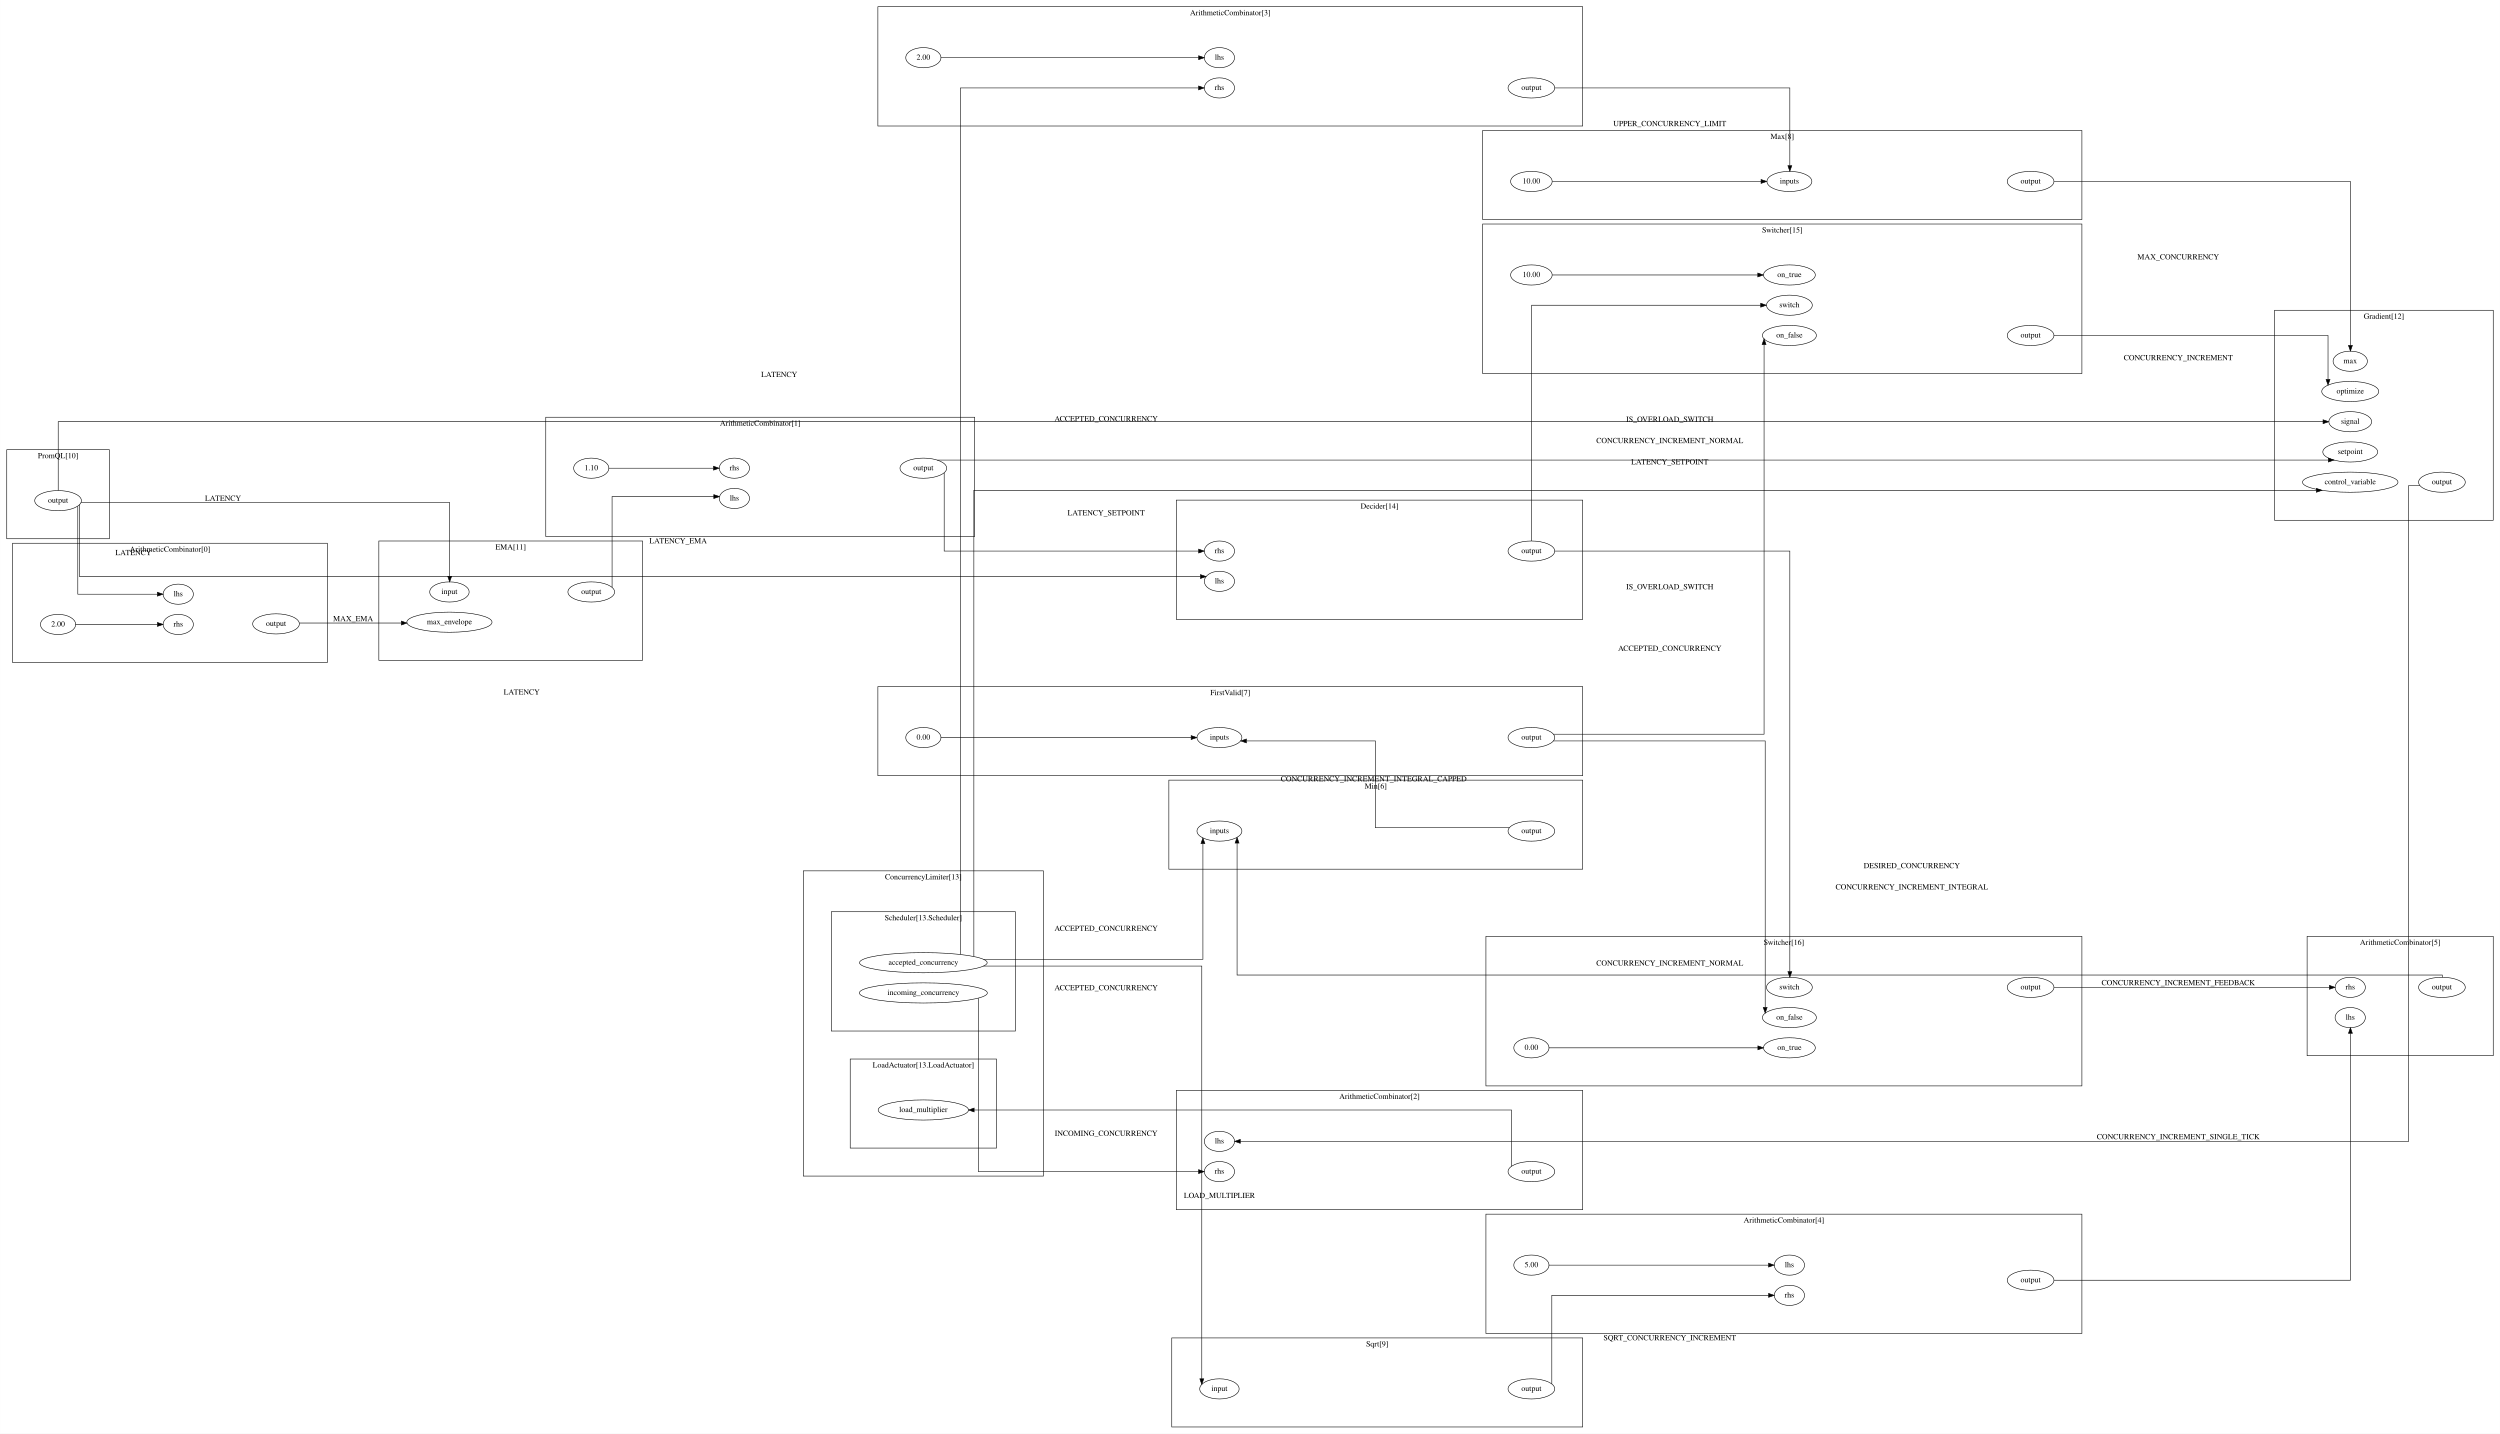
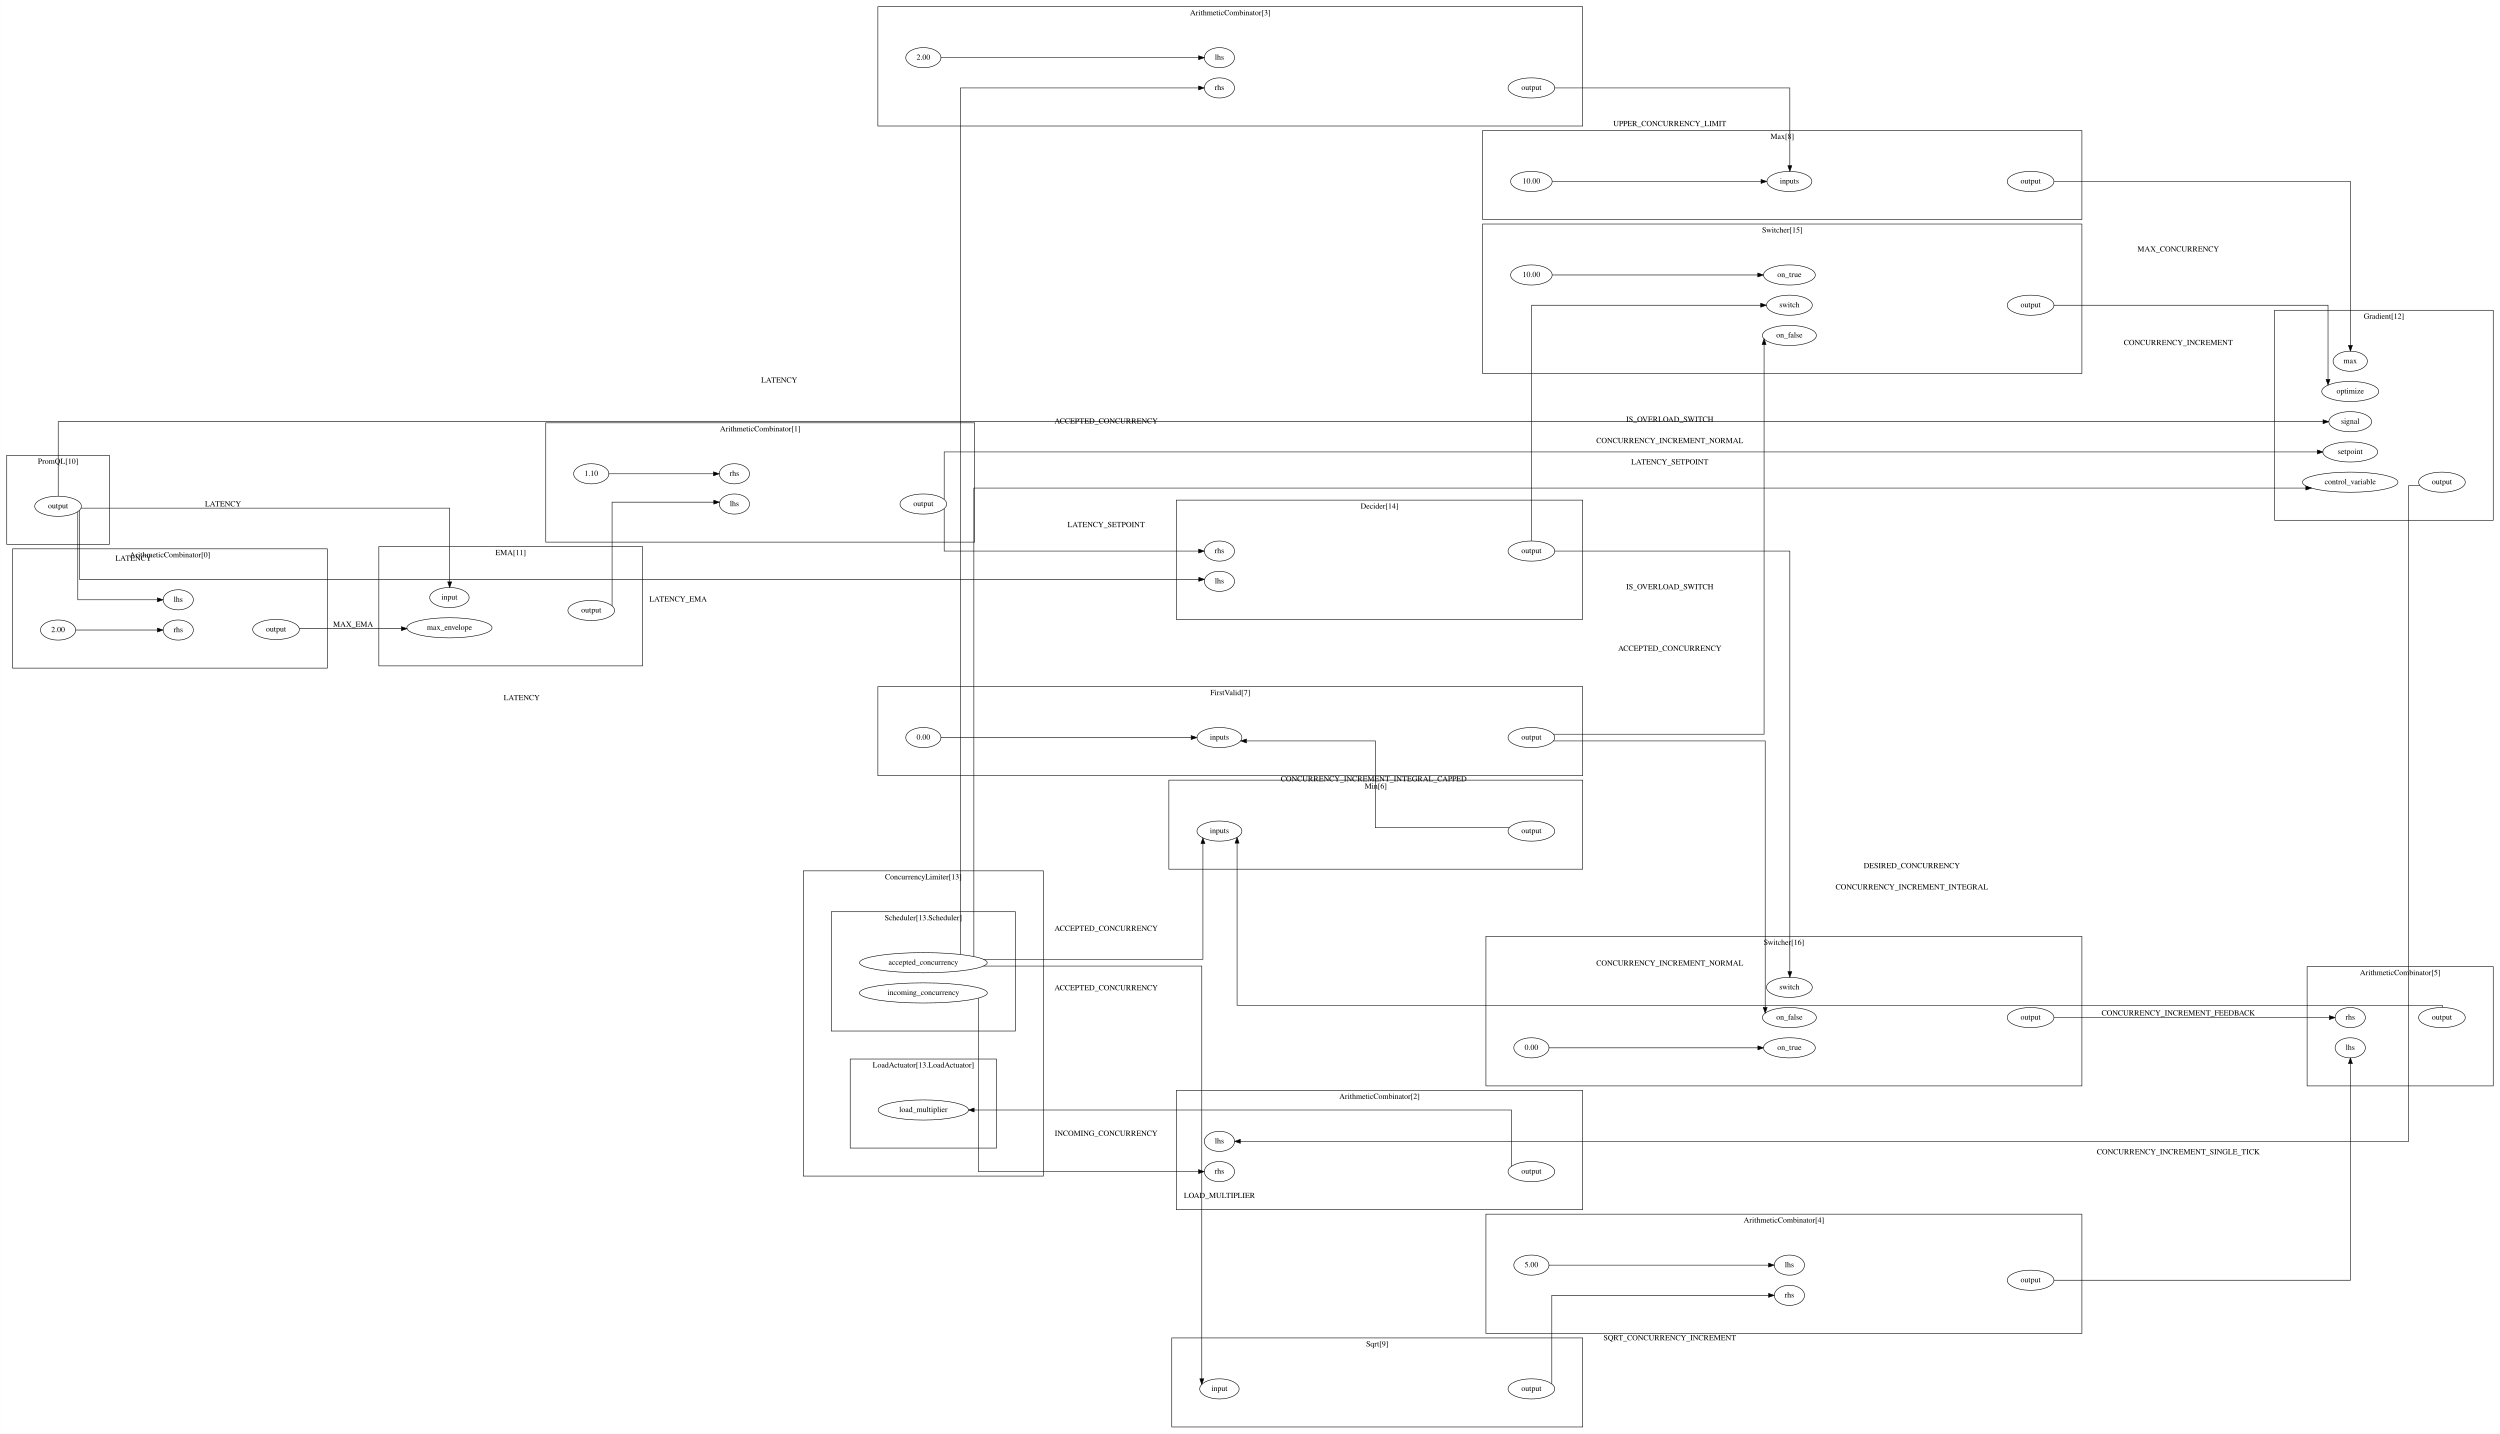
<svg xmlns="http://www.w3.org/2000/svg" width="4464pt" height="2560pt" viewBox="0.00 0.00 4463.85 2560.00">
  <g id="graph0" class="graph" transform="scale(1 1) rotate(0) translate(4 2556)">
    <polygon fill="white" stroke="none" points="-4,4 -4,-2556 4459.85,-2556 4459.85,4 -4,4" />
    <g id="clust1" class="cluster">
-       <polygon fill="none" stroke="black" points="18.4,-1373 18.4,-1586 580.39,-1586 580.39,-1373 18.4,-1373" />
-       <text text-anchor="middle" x="299.39" y="-1570.8" font-family="Times,serif" font-size="14.00">ArithmeticCombinator[0]</text>
+       <polygon fill="none" stroke="black" points="18.4,-1363 18.4,-1576 580.39,-1576 580.39,-1363 18.4,-1363" />
+       <text text-anchor="middle" x="299.39" y="-1560.8" font-family="Times,serif" font-size="14.00">ArithmeticCombinator[0]</text>
    </g>
    <g id="clust4" class="cluster">
-       <polygon fill="none" stroke="black" points="970.47,-1598 970.47,-1811 1736.25,-1811 1736.25,-1598 970.47,-1598" />
-       <text text-anchor="middle" x="1353.36" y="-1795.8" font-family="Times,serif" font-size="14.00">ArithmeticCombinator[1]</text>
+       <polygon fill="none" stroke="black" points="970.47,-1588 970.47,-1801 1736.25,-1801 1736.25,-1588 970.47,-1588" />
+       <text text-anchor="middle" x="1353.36" y="-1785.8" font-family="Times,serif" font-size="14.00">ArithmeticCombinator[1]</text>
    </g>
    <g id="clust7" class="cluster">
      <polygon fill="none" stroke="black" points="2096.34,-396 2096.34,-609 2821.98,-609 2821.98,-396 2096.34,-396" />
      <text text-anchor="middle" x="2459.16" y="-593.8" font-family="Times,serif" font-size="14.00">ArithmeticCombinator[2]</text>
    </g>
    <g id="clust10" class="cluster">
      <polygon fill="none" stroke="black" points="1563.46,-2331 1563.46,-2544 2821.98,-2544 2821.98,-2331 1563.46,-2331" />
      <text text-anchor="middle" x="2192.72" y="-2528.8" font-family="Times,serif" font-size="14.00">ArithmeticCombinator[3]</text>
    </g>
    <g id="clust13" class="cluster">
      <polygon fill="none" stroke="black" points="2649.19,-175 2649.19,-388 3713.37,-388 3713.37,-175 2649.19,-175" />
      <text text-anchor="middle" x="3181.28" y="-372.8" font-family="Times,serif" font-size="14.00">ArithmeticCombinator[4]</text>
    </g>
    <g id="clust16" class="cluster">
-       <polygon fill="none" stroke="black" points="4115.51,-671 4115.51,-884 4447.85,-884 4447.85,-671 4115.51,-671" />
-       <text text-anchor="middle" x="4281.68" y="-868.8" font-family="Times,serif" font-size="14.00">ArithmeticCombinator[5]</text>
+       <polygon fill="none" stroke="black" points="4115.51,-617 4115.51,-830 4447.85,-830 4447.85,-617 4115.51,-617" />
+       <text text-anchor="middle" x="4281.68" y="-814.8" font-family="Times,serif" font-size="14.00">ArithmeticCombinator[5]</text>
    </g>
    <g id="clust19" class="cluster">
      <polygon fill="none" stroke="black" points="1430.27,-456 1430.27,-1001 1859.04,-1001 1859.04,-456 1430.27,-456" />
      <text text-anchor="middle" x="1644.66" y="-985.8" font-family="Times,serif" font-size="14.00">ConcurrencyLimiter[13]</text>
    </g>
    <g id="clust20" class="cluster">
      <polygon fill="none" stroke="black" points="1514.06,-506 1514.06,-665 1775.25,-665 1775.25,-506 1514.06,-506" />
      <text text-anchor="middle" x="1644.66" y="-649.8" font-family="Times,serif" font-size="14.00">LoadActuator[13.LoadActuator]</text>
    </g>
    <g id="clust22" class="cluster">
      <polygon fill="none" stroke="black" points="1480.27,-715 1480.27,-928 1809.04,-928 1809.04,-715 1480.27,-715" />
      <text text-anchor="middle" x="1644.66" y="-912.8" font-family="Times,serif" font-size="14.00">Scheduler[13.Scheduler]</text>
    </g>
    <g id="clust24" class="cluster">
      <polygon fill="none" stroke="black" points="2096.34,-1450 2096.34,-1663 2821.98,-1663 2821.98,-1450 2096.34,-1450" />
      <text text-anchor="middle" x="2459.16" y="-1647.8" font-family="Times,serif" font-size="14.00">Decider[14]</text>
    </g>
    <g id="clust27" class="cluster">
-       <polygon fill="none" stroke="black" points="672.39,-1377 672.39,-1590 1143.27,-1590 1143.27,-1377 672.39,-1377" />
-       <text text-anchor="middle" x="907.83" y="-1574.8" font-family="Times,serif" font-size="14.00">EMA[11]</text>
+       <polygon fill="none" stroke="black" points="672.39,-1367 672.39,-1580 1143.27,-1580 1143.27,-1367 672.39,-1367" />
+       <text text-anchor="middle" x="907.83" y="-1564.8" font-family="Times,serif" font-size="14.00">EMA[11]</text>
    </g>
    <g id="clust30" class="cluster">
      <polygon fill="none" stroke="black" points="1563.46,-1171 1563.46,-1330 2821.98,-1330 2821.98,-1171 1563.46,-1171" />
      <text text-anchor="middle" x="2192.72" y="-1314.8" font-family="Times,serif" font-size="14.00">FirstValid[7]</text>
    </g>
    <g id="clust33" class="cluster">
      <polygon fill="none" stroke="black" points="4057.37,-1627 4057.37,-2002 4447.85,-2002 4447.85,-1627 4057.37,-1627" />
      <text text-anchor="middle" x="4252.61" y="-1986.8" font-family="Times,serif" font-size="14.00">Gradient[12]</text>
    </g>
    <g id="clust36" class="cluster">
      <polygon fill="none" stroke="black" points="2643.34,-2164 2643.34,-2323 3713.37,-2323 3713.37,-2164 2643.34,-2164" />
      <text text-anchor="middle" x="3178.35" y="-2307.8" font-family="Times,serif" font-size="14.00">Max[8]</text>
    </g>
    <g id="clust39" class="cluster">
      <polygon fill="none" stroke="black" points="2083.04,-1004 2083.04,-1163 2821.98,-1163 2821.98,-1004 2083.04,-1004" />
      <text text-anchor="middle" x="2452.51" y="-1147.8" font-family="Times,serif" font-size="14.00">Min[6]</text>
    </g>
    <g id="clust42" class="cluster">
-       <polygon fill="none" stroke="black" points="8,-1594 8,-1753 191.19,-1753 191.19,-1594 8,-1594" />
-       <text text-anchor="middle" x="99.6" y="-1737.8" font-family="Times,serif" font-size="14.00">PromQL[10]</text>
+       <polygon fill="none" stroke="black" points="8,-1584 8,-1743 191.19,-1743 191.19,-1584 8,-1584" />
+       <text text-anchor="middle" x="99.6" y="-1727.8" font-family="Times,serif" font-size="14.00">PromQL[10]</text>
    </g>
    <g id="clust44" class="cluster">
      <polygon fill="none" stroke="black" points="2088.24,-8 2088.24,-167 2821.98,-167 2821.98,-8 2088.24,-8" />
      <text text-anchor="middle" x="2455.11" y="-151.8" font-family="Times,serif" font-size="14.00">Sqrt[9]</text>
    </g>
    <g id="clust47" class="cluster">
      <polygon fill="none" stroke="black" points="2643.34,-1889 2643.34,-2156 3713.37,-2156 3713.37,-1889 2643.34,-1889" />
      <text text-anchor="middle" x="3178.35" y="-2140.8" font-family="Times,serif" font-size="14.00">Switcher[15]</text>
    </g>
    <g id="clust50" class="cluster">
      <polygon fill="none" stroke="black" points="2649.19,-617 2649.19,-884 3713.37,-884 3713.37,-617 2649.19,-617" />
      <text text-anchor="middle" x="3181.28" y="-868.8" font-family="Times,serif" font-size="14.00">Switcher[16]</text>
    </g>
    <g id="node1" class="node">
-       <ellipse fill="none" stroke="black" cx="99.6" cy="-1441" rx="31.4" ry="18" />
-       <text text-anchor="middle" x="99.6" y="-1437.3" font-family="Times,serif" font-size="14.00">2.00</text>
+       <ellipse fill="none" stroke="black" cx="99.6" cy="-1431" rx="31.4" ry="18" />
+       <text text-anchor="middle" x="99.6" y="-1427.3" font-family="Times,serif" font-size="14.00">2.00</text>
    </g>
    <g id="node4" class="node">
-       <ellipse fill="none" stroke="black" cx="314.19" cy="-1441" rx="27" ry="18" />
-       <text text-anchor="middle" x="314.19" y="-1437.3" font-family="Times,serif" font-size="14.00">rhs</text>
+       <ellipse fill="none" stroke="black" cx="314.19" cy="-1431" rx="27" ry="18" />
+       <text text-anchor="middle" x="314.19" y="-1427.3" font-family="Times,serif" font-size="14.00">rhs</text>
    </g>
    <g id="edge1" class="edge">
-       <path fill="none" stroke="black" d="M130.8,-1441C130.8,-1441 277.03,-1441 277.03,-1441" />
-       <polygon fill="black" stroke="black" points="277.03,-1444.5 287.03,-1441 277.03,-1437.5 277.03,-1444.5" />
+       <path fill="none" stroke="black" d="M130.8,-1431C130.8,-1431 277.03,-1431 277.03,-1431" />
+       <polygon fill="black" stroke="black" points="277.03,-1434.5 287.03,-1431 277.03,-1427.5 277.03,-1434.5" />
    </g>
    <g id="node2" class="node">
-       <ellipse fill="none" stroke="black" cx="314.19" cy="-1495" rx="27" ry="18" />
-       <text text-anchor="middle" x="314.19" y="-1491.3" font-family="Times,serif" font-size="14.00">lhs</text>
+       <ellipse fill="none" stroke="black" cx="314.19" cy="-1485" rx="27" ry="18" />
+       <text text-anchor="middle" x="314.19" y="-1481.3" font-family="Times,serif" font-size="14.00">lhs</text>
    </g>
    <g id="node3" class="node">
-       <ellipse fill="none" stroke="black" cx="488.79" cy="-1442" rx="41.69" ry="18" />
-       <text text-anchor="middle" x="488.79" y="-1438.3" font-family="Times,serif" font-size="14.00">output</text>
+       <ellipse fill="none" stroke="black" cx="488.79" cy="-1432" rx="41.69" ry="18" />
+       <text text-anchor="middle" x="488.79" y="-1428.3" font-family="Times,serif" font-size="14.00">output</text>
    </g>
    <g id="node30" class="node">
-       <ellipse fill="none" stroke="black" cx="798.43" cy="-1445" rx="76.09" ry="18" />
-       <text text-anchor="middle" x="798.43" y="-1441.3" font-family="Times,serif" font-size="14.00">max_envelope</text>
-     </g>
-     <g id="edge48" class="edge">
-       <path fill="none" stroke="black" d="M530.55,-1443.5C530.55,-1443.5 712.63,-1443.5 712.63,-1443.5" />
-       <polygon fill="black" stroke="black" points="712.63,-1447 722.63,-1443.5 712.63,-1440 712.63,-1447" />
-       <text text-anchor="middle" x="626.39" y="-1446.8" font-family="Times,serif" font-size="14.00">MAX_EMA</text>
+       <ellipse fill="none" stroke="black" cx="798.43" cy="-1435" rx="76.09" ry="18" />
+       <text text-anchor="middle" x="798.43" y="-1431.3" font-family="Times,serif" font-size="14.00">max_envelope</text>
+     </g>
+     <g id="edge36" class="edge">
+       <path fill="none" stroke="black" d="M530.55,-1433.5C530.55,-1433.5 712.63,-1433.5 712.63,-1433.5" />
+       <polygon fill="black" stroke="black" points="712.63,-1437 722.63,-1433.5 712.63,-1430 712.63,-1437" />
+       <text text-anchor="middle" x="626.39" y="-1436.8" font-family="Times,serif" font-size="14.00">MAX_EMA</text>
    </g>
    <g id="node5" class="node">
-       <ellipse fill="none" stroke="black" cx="1051.67" cy="-1720" rx="31.4" ry="18" />
-       <text text-anchor="middle" x="1051.67" y="-1716.3" font-family="Times,serif" font-size="14.00">1.10</text>
+       <ellipse fill="none" stroke="black" cx="1051.67" cy="-1710" rx="31.4" ry="18" />
+       <text text-anchor="middle" x="1051.67" y="-1706.3" font-family="Times,serif" font-size="14.00">1.10</text>
    </g>
    <g id="node8" class="node">
-       <ellipse fill="none" stroke="black" cx="1307.27" cy="-1720" rx="27" ry="18" />
-       <text text-anchor="middle" x="1307.27" y="-1716.3" font-family="Times,serif" font-size="14.00">rhs</text>
+       <ellipse fill="none" stroke="black" cx="1307.27" cy="-1710" rx="27" ry="18" />
+       <text text-anchor="middle" x="1307.27" y="-1706.3" font-family="Times,serif" font-size="14.00">rhs</text>
    </g>
    <g id="edge3" class="edge">
-       <path fill="none" stroke="black" d="M1083.01,-1720C1083.01,-1720 1269.96,-1720 1269.96,-1720" />
-       <polygon fill="black" stroke="black" points="1269.96,-1723.5 1279.96,-1720 1269.96,-1716.5 1269.96,-1723.5" />
+       <path fill="none" stroke="black" d="M1083.01,-1710C1083.01,-1710 1269.96,-1710 1269.96,-1710" />
+       <polygon fill="black" stroke="black" points="1269.96,-1713.5 1279.96,-1710 1269.96,-1706.5 1269.96,-1713.5" />
    </g>
    <g id="node6" class="node">
-       <ellipse fill="none" stroke="black" cx="1307.27" cy="-1666" rx="27" ry="18" />
-       <text text-anchor="middle" x="1307.27" y="-1662.3" font-family="Times,serif" font-size="14.00">lhs</text>
+       <ellipse fill="none" stroke="black" cx="1307.27" cy="-1656" rx="27" ry="18" />
+       <text text-anchor="middle" x="1307.27" y="-1652.3" font-family="Times,serif" font-size="14.00">lhs</text>
    </g>
    <g id="node7" class="node">
-       <ellipse fill="none" stroke="black" cx="1644.66" cy="-1720" rx="41.69" ry="18" />
-       <text text-anchor="middle" x="1644.66" y="-1716.3" font-family="Times,serif" font-size="14.00">output</text>
+       <ellipse fill="none" stroke="black" cx="1644.66" cy="-1656" rx="41.69" ry="18" />
+       <text text-anchor="middle" x="1644.66" y="-1652.3" font-family="Times,serif" font-size="14.00">output</text>
    </g>
    <g id="node28" class="node">
      <ellipse fill="none" stroke="black" cx="2173.34" cy="-1572" rx="27" ry="18" />
      <text text-anchor="middle" x="2173.34" y="-1568.3" font-family="Times,serif" font-size="14.00">rhs</text>
    </g>
-     <g id="edge30" class="edge">
-       <path fill="none" stroke="black" d="M1681.85,-1711.62C1681.85,-1680.31 1681.85,-1572 1681.85,-1572 1681.85,-1572 2136.22,-1572 2136.22,-1572" />
+     <g id="edge38" class="edge">
+       <path fill="none" stroke="black" d="M1681.85,-1647.64C1681.85,-1626.39 1681.85,-1572 1681.85,-1572 1681.85,-1572 2136.22,-1572 2136.22,-1572" />
      <polygon fill="black" stroke="black" points="2136.22,-1575.5 2146.22,-1572 2136.22,-1568.5 2136.22,-1575.5" />
-       <text text-anchor="middle" x="1971.04" y="-1635.8" font-family="Times,serif" font-size="14.00">LATENCY_SETPOINT</text>
+       <text text-anchor="middle" x="1971.04" y="-1614.8" font-family="Times,serif" font-size="14.00">LATENCY_SETPOINT</text>
    </g>
    <g id="node39" class="node">
      <ellipse fill="none" stroke="black" cx="4192.51" cy="-1749" rx="48.99" ry="18" />
      <text text-anchor="middle" x="4192.51" y="-1745.3" font-family="Times,serif" font-size="14.00">setpoint</text>
    </g>
-     <g id="edge29" class="edge">
-       <path fill="none" stroke="black" d="M1669.46,-1734.5C1669.46,-1734.5 4153.44,-1734.5 4153.44,-1734.5" />
-       <polygon fill="black" stroke="black" points="4153.44,-1738 4163.44,-1734.5 4153.44,-1731 4153.44,-1738" />
+     <g id="edge37" class="edge">
+       <path fill="none" stroke="black" d="M1681.85,-1664.25C1681.85,-1687.01 1681.85,-1749 1681.85,-1749 1681.85,-1749 4133.76,-1749 4133.76,-1749" />
+       <polygon fill="black" stroke="black" points="4133.76,-1752.5 4143.76,-1749 4133.76,-1745.5 4133.76,-1752.5" />
      <text text-anchor="middle" x="2977.48" y="-1726.8" font-family="Times,serif" font-size="14.00">LATENCY_SETPOINT</text>
    </g>
    <g id="node9" class="node">
      <ellipse fill="none" stroke="black" cx="2173.34" cy="-518" rx="27" ry="18" />
      <text text-anchor="middle" x="2173.34" y="-514.3" font-family="Times,serif" font-size="14.00">lhs</text>
    </g>
    <g id="node10" class="node">
      <ellipse fill="none" stroke="black" cx="2730.39" cy="-464" rx="41.69" ry="18" />
      <text text-anchor="middle" x="2730.39" y="-460.3" font-family="Times,serif" font-size="14.00">output</text>
    </g>
    <g id="node23" class="node">
      <ellipse fill="none" stroke="black" cx="1644.66" cy="-574" rx="80.69" ry="18" />
      <text text-anchor="middle" x="1644.66" y="-570.3" font-family="Times,serif" font-size="14.00">load_multiplier</text>
    </g>
-     <g id="edge31" class="edge">
+     <g id="edge49" class="edge">
      <path fill="none" stroke="black" d="M2694.85,-473.38C2694.85,-499.98 2694.85,-574 2694.85,-574 2694.85,-574 1735.32,-574 1735.32,-574" />
      <polygon fill="black" stroke="black" points="1735.32,-570.5 1725.32,-574 1735.32,-577.5 1735.32,-570.5" />
      <text text-anchor="middle" x="2173.34" y="-416.8" font-family="Times,serif" font-size="14.00">LOAD_MULTIPLIER</text>
    </g>
    <g id="node11" class="node">
      <ellipse fill="none" stroke="black" cx="2173.34" cy="-464" rx="27" ry="18" />
      <text text-anchor="middle" x="2173.34" y="-460.3" font-family="Times,serif" font-size="14.00">rhs</text>
    </g>
    <g id="node12" class="node">
      <ellipse fill="none" stroke="black" cx="1644.66" cy="-2453" rx="31.4" ry="18" />
      <text text-anchor="middle" x="1644.66" y="-2449.3" font-family="Times,serif" font-size="14.00">2.00</text>
    </g>
    <g id="node13" class="node">
      <ellipse fill="none" stroke="black" cx="2173.34" cy="-2453" rx="27" ry="18" />
      <text text-anchor="middle" x="2173.34" y="-2449.3" font-family="Times,serif" font-size="14.00">lhs</text>
    </g>
    <g id="edge6" class="edge">
      <path fill="none" stroke="black" d="M1676.14,-2453C1676.14,-2453 2136.21,-2453 2136.21,-2453" />
      <polygon fill="black" stroke="black" points="2136.21,-2456.5 2146.21,-2453 2136.21,-2449.5 2136.21,-2456.5" />
    </g>
    <g id="node14" class="node">
      <ellipse fill="none" stroke="black" cx="2730.39" cy="-2399" rx="41.69" ry="18" />
      <text text-anchor="middle" x="2730.39" y="-2395.3" font-family="Times,serif" font-size="14.00">output</text>
    </g>
    <g id="node42" class="node">
      <ellipse fill="none" stroke="black" cx="3191.08" cy="-2232" rx="40.09" ry="18" />
      <text text-anchor="middle" x="3191.08" y="-2228.3" font-family="Times,serif" font-size="14.00">inputs</text>
    </g>
-     <g id="edge44" class="edge">
+     <g id="edge50" class="edge">
      <path fill="none" stroke="black" d="M2772.15,-2399C2885.75,-2399 3191.85,-2399 3191.85,-2399 3191.85,-2399 3191.85,-2260.19 3191.85,-2260.19" />
      <polygon fill="black" stroke="black" points="3195.35,-2260.19 3191.85,-2250.19 3188.35,-2260.19 3195.35,-2260.19" />
      <text text-anchor="middle" x="2977.48" y="-2330.8" font-family="Times,serif" font-size="14.00">UPPER_CONCURRENCY_LIMIT</text>
    </g>
    <g id="node15" class="node">
      <ellipse fill="none" stroke="black" cx="2173.34" cy="-2399" rx="27" ry="18" />
      <text text-anchor="middle" x="2173.34" y="-2395.3" font-family="Times,serif" font-size="14.00">rhs</text>
    </g>
    <g id="node16" class="node">
      <ellipse fill="none" stroke="black" cx="2730.39" cy="-297" rx="31.4" ry="18" />
      <text text-anchor="middle" x="2730.39" y="-293.3" font-family="Times,serif" font-size="14.00">5.00</text>
    </g>
    <g id="node17" class="node">
      <ellipse fill="none" stroke="black" cx="3191.08" cy="-297" rx="27" ry="18" />
      <text text-anchor="middle" x="3191.08" y="-293.3" font-family="Times,serif" font-size="14.00">lhs</text>
    </g>
    <g id="edge8" class="edge">
      <path fill="none" stroke="black" d="M2761.69,-297C2761.69,-297 3153.86,-297 3153.86,-297" />
      <polygon fill="black" stroke="black" points="3153.86,-300.5 3163.86,-297 3153.86,-293.5 3153.86,-300.5" />
    </g>
    <g id="node18" class="node">
      <ellipse fill="none" stroke="black" cx="3621.77" cy="-270" rx="41.69" ry="18" />
      <text text-anchor="middle" x="3621.77" y="-266.3" font-family="Times,serif" font-size="14.00">output</text>
    </g>
    <g id="node20" class="node">
-       <ellipse fill="none" stroke="black" cx="4192.51" cy="-739" rx="27" ry="18" />
-       <text text-anchor="middle" x="4192.51" y="-735.3" font-family="Times,serif" font-size="14.00">lhs</text>
-     </g>
-     <g id="edge34" class="edge">
-       <path fill="none" stroke="black" d="M3663.76,-270C3795.65,-270 4192.85,-270 4192.85,-270 4192.85,-270 4192.85,-710.9 4192.85,-710.9" />
-       <polygon fill="black" stroke="black" points="4189.35,-710.9 4192.85,-720.9 4196.35,-710.9 4189.35,-710.9" />
-       <text text-anchor="middle" x="3885.37" y="-521.8" font-family="Times,serif" font-size="14.00">CONCURRENCY_INCREMENT_SINGLE_TICK</text>
+       <ellipse fill="none" stroke="black" cx="4192.51" cy="-685" rx="27" ry="18" />
+       <text text-anchor="middle" x="4192.51" y="-681.3" font-family="Times,serif" font-size="14.00">lhs</text>
+     </g>
+     <g id="edge41" class="edge">
+       <path fill="none" stroke="black" d="M3663.76,-270C3795.65,-270 4192.85,-270 4192.85,-270 4192.85,-270 4192.85,-656.9 4192.85,-656.9" />
+       <polygon fill="black" stroke="black" points="4189.35,-656.9 4192.85,-666.9 4196.35,-656.9 4189.35,-656.9" />
+       <text text-anchor="middle" x="3885.37" y="-494.8" font-family="Times,serif" font-size="14.00">CONCURRENCY_INCREMENT_SINGLE_TICK</text>
    </g>
    <g id="node19" class="node">
      <ellipse fill="none" stroke="black" cx="3191.08" cy="-243" rx="27" ry="18" />
      <text text-anchor="middle" x="3191.08" y="-239.3" font-family="Times,serif" font-size="14.00">rhs</text>
    </g>
    <g id="node21" class="node">
-       <ellipse fill="none" stroke="black" cx="4356.25" cy="-793" rx="41.69" ry="18" />
-       <text text-anchor="middle" x="4356.25" y="-789.3" font-family="Times,serif" font-size="14.00">output</text>
+       <ellipse fill="none" stroke="black" cx="4356.25" cy="-739" rx="41.69" ry="18" />
+       <text text-anchor="middle" x="4356.25" y="-735.3" font-family="Times,serif" font-size="14.00">output</text>
    </g>
    <g id="node44" class="node">
      <ellipse fill="none" stroke="black" cx="2173.34" cy="-1072" rx="40.09" ry="18" />
      <text text-anchor="middle" x="2173.34" y="-1068.3" font-family="Times,serif" font-size="14.00">inputs</text>
    </g>
-     <g id="edge35" class="edge">
-       <path fill="none" stroke="black" d="M4356.85,-811.17C4356.85,-813.45 4356.85,-815 4356.85,-815 4356.85,-815 2204.85,-815 2204.85,-815 2204.85,-815 2204.85,-1050.63 2204.85,-1050.63" />
-       <polygon fill="black" stroke="black" points="2201.35,-1050.63 2204.85,-1060.63 2208.35,-1050.63 2201.35,-1050.63" />
+     <g id="edge42" class="edge">
+       <path fill="none" stroke="black" d="M4356.85,-757.17C4356.85,-759.45 4356.85,-761 4356.85,-761 4356.85,-761 2204.85,-761 2204.85,-761 2204.85,-761 2204.85,-1050.56 2204.85,-1050.56" />
+       <polygon fill="black" stroke="black" points="2201.35,-1050.56 2204.85,-1060.56 2208.35,-1050.56 2201.35,-1050.56" />
      <text text-anchor="middle" x="3409.68" y="-967.8" font-family="Times,serif" font-size="14.00">CONCURRENCY_INCREMENT_INTEGRAL</text>
    </g>
    <g id="node22" class="node">
-       <ellipse fill="none" stroke="black" cx="4192.51" cy="-793" rx="27" ry="18" />
-       <text text-anchor="middle" x="4192.51" y="-789.3" font-family="Times,serif" font-size="14.00">rhs</text>
+       <ellipse fill="none" stroke="black" cx="4192.51" cy="-739" rx="27" ry="18" />
+       <text text-anchor="middle" x="4192.51" y="-735.3" font-family="Times,serif" font-size="14.00">rhs</text>
    </g>
    <g id="node24" class="node">
      <ellipse fill="none" stroke="black" cx="1644.66" cy="-837" rx="113.98" ry="18" />
      <text text-anchor="middle" x="1644.66" y="-833.3" font-family="Times,serif" font-size="14.00">accepted_concurrency</text>
    </g>
    <g id="edge24" class="edge">
      <path fill="none" stroke="black" d="M1710.85,-851.96C1710.85,-1011.81 1710.85,-2399 1710.85,-2399 1710.85,-2399 2136.14,-2399 2136.14,-2399" />
      <polygon fill="black" stroke="black" points="2136.14,-2402.5 2146.14,-2399 2136.14,-2395.5 2136.14,-2402.5" />
-       <text text-anchor="middle" x="1971.04" y="-1803.8" font-family="Times,serif" font-size="14.00">ACCEPTED_CONCURRENCY</text>
+       <text text-anchor="middle" x="1971.04" y="-1799.8" font-family="Times,serif" font-size="14.00">ACCEPTED_CONCURRENCY</text>
    </g>
    <g id="node35" class="node">
      <ellipse fill="none" stroke="black" cx="4192.51" cy="-1695" rx="85.29" ry="18" />
      <text text-anchor="middle" x="4192.51" y="-1691.3" font-family="Times,serif" font-size="14.00">control_variable</text>
    </g>
    <g id="edge27" class="edge">
-       <path fill="none" stroke="black" d="M1734.85,-847.97C1734.85,-946.84 1734.85,-1680.5 1734.85,-1680.5 1734.85,-1680.5 4132.02,-1680.5 4132.02,-1680.5" />
-       <polygon fill="black" stroke="black" points="4132.02,-1684 4142.02,-1680.5 4132.02,-1677 4132.02,-1684" />
+       <path fill="none" stroke="black" d="M1734.85,-848.03C1734.85,-947.37 1734.85,-1684.5 1734.85,-1684.5 1734.85,-1684.5 4113.24,-1684.5 4113.24,-1684.5" />
+       <polygon fill="black" stroke="black" points="4113.24,-1688 4123.24,-1684.5 4113.24,-1681 4113.24,-1688" />
      <text text-anchor="middle" x="2977.48" y="-1393.8" font-family="Times,serif" font-size="14.00">ACCEPTED_CONCURRENCY</text>
    </g>
    <g id="edge25" class="edge">
      <path fill="none" stroke="black" d="M1752.05,-843C1898.76,-843 2143.85,-843 2143.85,-843 2143.85,-843 2143.85,-1049.69 2143.85,-1049.69" />
      <polygon fill="black" stroke="black" points="2140.35,-1049.69 2143.85,-1059.69 2147.35,-1049.69 2140.35,-1049.69" />
      <text text-anchor="middle" x="1971.04" y="-893.8" font-family="Times,serif" font-size="14.00">ACCEPTED_CONCURRENCY</text>
    </g>
    <g id="node47" class="node">
      <ellipse fill="none" stroke="black" cx="2173.34" cy="-76" rx="35.19" ry="18" />
      <text text-anchor="middle" x="2173.34" y="-72.3" font-family="Times,serif" font-size="14.00">input</text>
    </g>
    <g id="edge26" class="edge">
      <path fill="none" stroke="black" d="M1751.93,-831C1898.09,-831 2141.85,-831 2141.85,-831 2141.85,-831 2141.85,-93.97 2141.85,-93.97" />
      <polygon fill="black" stroke="black" points="2145.35,-93.97 2141.85,-83.97 2138.35,-93.97 2145.35,-93.97" />
      <text text-anchor="middle" x="1971.04" y="-787.8" font-family="Times,serif" font-size="14.00">ACCEPTED_CONCURRENCY</text>
    </g>
    <g id="node25" class="node">
      <ellipse fill="none" stroke="black" cx="1644.66" cy="-783" rx="114.28" ry="18" />
      <text text-anchor="middle" x="1644.66" y="-779.3" font-family="Times,serif" font-size="14.00">incoming_concurrency</text>
    </g>
    <g id="edge28" class="edge">
      <path fill="none" stroke="black" d="M1742.85,-773.45C1742.85,-720.38 1742.85,-464 1742.85,-464 1742.85,-464 2136.09,-464 2136.09,-464" />
      <polygon fill="black" stroke="black" points="2136.09,-467.5 2146.09,-464 2136.09,-460.5 2136.09,-467.5" />
      <text text-anchor="middle" x="1971.04" y="-527.8" font-family="Times,serif" font-size="14.00">INCOMING_CONCURRENCY</text>
    </g>
    <g id="node26" class="node">
      <ellipse fill="none" stroke="black" cx="2173.34" cy="-1518" rx="27" ry="18" />
      <text text-anchor="middle" x="2173.34" y="-1514.3" font-family="Times,serif" font-size="14.00">lhs</text>
    </g>
    <g id="node27" class="node">
      <ellipse fill="none" stroke="black" cx="2730.39" cy="-1572" rx="41.69" ry="18" />
      <text text-anchor="middle" x="2730.39" y="-1568.3" font-family="Times,serif" font-size="14.00">output</text>
    </g>
    <g id="node53" class="node">
      <ellipse fill="none" stroke="black" cx="3191.08" cy="-2011" rx="40.89" ry="18" />
      <text text-anchor="middle" x="3191.08" y="-2007.3" font-family="Times,serif" font-size="14.00">switch</text>
    </g>
-     <g id="edge42" class="edge">
+     <g id="edge47" class="edge">
      <path fill="none" stroke="black" d="M2730.85,-1590.03C2730.85,-1672.64 2730.85,-2011 2730.85,-2011 2730.85,-2011 3139.83,-2011 3139.83,-2011" />
      <polygon fill="black" stroke="black" points="3139.83,-2014.5 3149.83,-2011 3139.83,-2007.5 3139.83,-2014.5" />
      <text text-anchor="middle" x="2977.48" y="-1802.8" font-family="Times,serif" font-size="14.00">IS_OVERLOAD_SWITCH</text>
    </g>
    <g id="node58" class="node">
      <ellipse fill="none" stroke="black" cx="3191.08" cy="-793" rx="40.89" ry="18" />
      <text text-anchor="middle" x="3191.08" y="-789.3" font-family="Times,serif" font-size="14.00">switch</text>
    </g>
-     <g id="edge43" class="edge">
+     <g id="edge48" class="edge">
      <path fill="none" stroke="black" d="M2772.15,-1572C2885.75,-1572 3191.85,-1572 3191.85,-1572 3191.85,-1572 3191.85,-821.11 3191.85,-821.11" />
      <polygon fill="black" stroke="black" points="3195.35,-821.11 3191.85,-811.11 3188.35,-821.11 3195.35,-821.11" />
      <text text-anchor="middle" x="2977.48" y="-1503.8" font-family="Times,serif" font-size="14.00">IS_OVERLOAD_SWITCH</text>
    </g>
    <g id="node29" class="node">
-       <ellipse fill="none" stroke="black" cx="798.43" cy="-1499" rx="35.19" ry="18" />
-       <text text-anchor="middle" x="798.43" y="-1495.3" font-family="Times,serif" font-size="14.00">input</text>
+       <ellipse fill="none" stroke="black" cx="798.43" cy="-1489" rx="35.19" ry="18" />
+       <text text-anchor="middle" x="798.43" y="-1485.3" font-family="Times,serif" font-size="14.00">input</text>
    </g>
    <g id="node31" class="node">
-       <ellipse fill="none" stroke="black" cx="1051.67" cy="-1499" rx="41.69" ry="18" />
-       <text text-anchor="middle" x="1051.67" y="-1495.3" font-family="Times,serif" font-size="14.00">output</text>
-     </g>
-     <g id="edge47" class="edge">
-       <path fill="none" stroke="black" d="M1088.85,-1507.22C1088.85,-1541.24 1088.85,-1669.33 1088.85,-1669.33 1088.85,-1669.33 1270.48,-1669.33 1270.48,-1669.33" />
-       <polygon fill="black" stroke="black" points="1270.48,-1672.83 1280.48,-1669.33 1270.48,-1665.83 1270.48,-1672.83" />
-       <text text-anchor="middle" x="1206.77" y="-1585.8" font-family="Times,serif" font-size="14.00">LATENCY_EMA</text>
+       <ellipse fill="none" stroke="black" cx="1051.67" cy="-1466" rx="41.69" ry="18" />
+       <text text-anchor="middle" x="1051.67" y="-1462.3" font-family="Times,serif" font-size="14.00">output</text>
+     </g>
+     <g id="edge34" class="edge">
+       <path fill="none" stroke="black" d="M1088.85,-1474.31C1088.85,-1511.31 1088.85,-1659.33 1088.85,-1659.33 1088.85,-1659.33 1270.48,-1659.33 1270.48,-1659.33" />
+       <polygon fill="black" stroke="black" points="1270.48,-1662.83 1280.48,-1659.33 1270.48,-1655.83 1270.48,-1662.83" />
+       <text text-anchor="middle" x="1206.77" y="-1481.8" font-family="Times,serif" font-size="14.00">LATENCY_EMA</text>
    </g>
    <g id="node32" class="node">
      <ellipse fill="none" stroke="black" cx="1644.66" cy="-1239" rx="31.4" ry="18" />
      <text text-anchor="middle" x="1644.66" y="-1235.3" font-family="Times,serif" font-size="14.00">0.00</text>
    </g>
    <g id="node33" class="node">
      <ellipse fill="none" stroke="black" cx="2173.34" cy="-1239" rx="40.09" ry="18" />
      <text text-anchor="middle" x="2173.34" y="-1235.3" font-family="Times,serif" font-size="14.00">inputs</text>
    </g>
    <g id="edge13" class="edge">
      <path fill="none" stroke="black" d="M1676.14,-1239C1676.14,-1239 2122.86,-1239 2122.86,-1239" />
      <polygon fill="black" stroke="black" points="2122.86,-1242.5 2132.86,-1239 2122.86,-1235.5 2122.86,-1242.5" />
    </g>
    <g id="node34" class="node">
      <ellipse fill="none" stroke="black" cx="2730.39" cy="-1239" rx="41.69" ry="18" />
      <text text-anchor="middle" x="2730.39" y="-1235.3" font-family="Times,serif" font-size="14.00">output</text>
    </g>
    <g id="node50" class="node">
      <ellipse fill="none" stroke="black" cx="3191.08" cy="-1957" rx="48.19" ry="18" />
      <text text-anchor="middle" x="3191.08" y="-1953.3" font-family="Times,serif" font-size="14.00">on_false</text>
    </g>
-     <g id="edge45" class="edge">
+     <g id="edge32" class="edge">
      <path fill="none" stroke="black" d="M2769.85,-1245C2873.55,-1245 3145.85,-1245 3145.85,-1245 3145.85,-1245 3145.85,-1940.84 3145.85,-1940.84" />
      <polygon fill="black" stroke="black" points="3142.35,-1940.84 3145.85,-1950.84 3149.35,-1940.84 3142.35,-1940.84" />
      <text text-anchor="middle" x="2977.48" y="-1764.8" font-family="Times,serif" font-size="14.00">CONCURRENCY_INCREMENT_NORMAL</text>
    </g>
    <g id="node55" class="node">
      <ellipse fill="none" stroke="black" cx="3191.08" cy="-739" rx="48.19" ry="18" />
      <text text-anchor="middle" x="3191.08" y="-735.3" font-family="Times,serif" font-size="14.00">on_false</text>
    </g>
-     <g id="edge46" class="edge">
+     <g id="edge33" class="edge">
      <path fill="none" stroke="black" d="M2769.66,-1233C2873.58,-1233 3147.85,-1233 3147.85,-1233 3147.85,-1233 3147.85,-757.16 3147.85,-757.16" />
      <polygon fill="black" stroke="black" points="3151.35,-757.16 3147.85,-747.16 3144.35,-757.16 3151.35,-757.16" />
      <text text-anchor="middle" x="2977.48" y="-831.8" font-family="Times,serif" font-size="14.00">CONCURRENCY_INCREMENT_NORMAL</text>
    </g>
    <g id="node38" class="node">
      <ellipse fill="none" stroke="black" cx="4356.25" cy="-1695" rx="41.69" ry="18" />
      <text text-anchor="middle" x="4356.25" y="-1691.3" font-family="Times,serif" font-size="14.00">output</text>
    </g>
    <g id="node36" class="node">
      <ellipse fill="none" stroke="black" cx="4192.51" cy="-1911" rx="30.59" ry="18" />
      <text text-anchor="middle" x="4192.51" y="-1907.3" font-family="Times,serif" font-size="14.00">max</text>
    </g>
    <g id="node37" class="node">
      <ellipse fill="none" stroke="black" cx="4192.51" cy="-1857" rx="50.89" ry="18" />
      <text text-anchor="middle" x="4192.51" y="-1853.3" font-family="Times,serif" font-size="14.00">optimize</text>
    </g>
-     <g id="edge41" class="edge">
+     <g id="edge40" class="edge">
      <path fill="none" stroke="black" d="M4316.96,-1689C4305.91,-1689 4296.85,-1689 4296.85,-1689 4296.85,-1689 4296.85,-518 4296.85,-518 4296.85,-518 2210.58,-518 2210.58,-518" />
      <polygon fill="black" stroke="black" points="2210.58,-514.5 2200.58,-518 2210.58,-521.5 2210.58,-514.5" />
      <text text-anchor="middle" x="3409.68" y="-1005.8" font-family="Times,serif" font-size="14.00">DESIRED_CONCURRENCY</text>
    </g>
    <g id="node40" class="node">
      <ellipse fill="none" stroke="black" cx="4192.51" cy="-1803" rx="38.19" ry="18" />
      <text text-anchor="middle" x="4192.51" y="-1799.3" font-family="Times,serif" font-size="14.00">signal</text>
    </g>
    <g id="node41" class="node">
      <ellipse fill="none" stroke="black" cx="2730.39" cy="-2232" rx="37.09" ry="18" />
      <text text-anchor="middle" x="2730.39" y="-2228.3" font-family="Times,serif" font-size="14.00">10.00</text>
    </g>
    <g id="edge16" class="edge">
      <path fill="none" stroke="black" d="M2767.7,-2232C2767.7,-2232 3140.47,-2232 3140.47,-2232" />
      <polygon fill="black" stroke="black" points="3140.47,-2235.5 3150.47,-2232 3140.47,-2228.5 3140.47,-2235.5" />
    </g>
    <g id="node43" class="node">
      <ellipse fill="none" stroke="black" cx="3621.77" cy="-2232" rx="41.69" ry="18" />
      <text text-anchor="middle" x="3621.77" y="-2228.3" font-family="Times,serif" font-size="14.00">output</text>
    </g>
-     <g id="edge36" class="edge">
+     <g id="edge29" class="edge">
      <path fill="none" stroke="black" d="M3663.76,-2232C3795.65,-2232 4192.85,-2232 4192.85,-2232 4192.85,-2232 4192.85,-1939.18 4192.85,-1939.18" />
      <polygon fill="black" stroke="black" points="4196.35,-1939.18 4192.85,-1929.18 4189.35,-1939.18 4196.35,-1939.18" />
-       <text text-anchor="middle" x="3885.37" y="-2092.8" font-family="Times,serif" font-size="14.00">MAX_CONCURRENCY</text>
+       <text text-anchor="middle" x="3885.37" y="-2106.8" font-family="Times,serif" font-size="14.00">MAX_CONCURRENCY</text>
    </g>
    <g id="node45" class="node">
      <ellipse fill="none" stroke="black" cx="2730.39" cy="-1072" rx="41.69" ry="18" />
      <text text-anchor="middle" x="2730.39" y="-1068.3" font-family="Times,serif" font-size="14.00">output</text>
    </g>
-     <g id="edge49" class="edge">
+     <g id="edge31" class="edge">
      <path fill="none" stroke="black" d="M2691.07,-1078C2614.29,-1078 2451.85,-1078 2451.85,-1078 2451.85,-1078 2451.85,-1233 2451.85,-1233 2451.85,-1233 2221.48,-1233 2221.48,-1233" />
      <polygon fill="black" stroke="black" points="2221.48,-1229.5 2211.48,-1233 2221.48,-1236.5 2221.48,-1229.5" />
      <text text-anchor="middle" x="2448.84" y="-1160.8" font-family="Times,serif" font-size="14.00">CONCURRENCY_INCREMENT_INTEGRAL_CAPPED</text>
    </g>
    <g id="node46" class="node">
-       <ellipse fill="none" stroke="black" cx="99.6" cy="-1662" rx="41.69" ry="18" />
-       <text text-anchor="middle" x="99.6" y="-1658.3" font-family="Times,serif" font-size="14.00">output</text>
-     </g>
-     <g id="edge37" class="edge">
-       <path fill="none" stroke="black" d="M134.85,-1652.05C134.85,-1616.1 134.85,-1495 134.85,-1495 134.85,-1495 276.95,-1495 276.95,-1495" />
-       <polygon fill="black" stroke="black" points="276.95,-1498.5 286.95,-1495 276.95,-1491.5 276.95,-1498.5" />
-       <text text-anchor="middle" x="234.19" y="-1564.8" font-family="Times,serif" font-size="14.00">LATENCY</text>
-     </g>
-     <g id="edge40" class="edge">
-       <path fill="none" stroke="black" d="M137.85,-1654.71C137.85,-1626.57 137.85,-1526.5 137.85,-1526.5 137.85,-1526.5 2139.42,-1526.5 2139.42,-1526.5" />
-       <polygon fill="black" stroke="black" points="2139.42,-1530 2149.42,-1526.5 2139.42,-1523 2139.42,-1530" />
-       <text text-anchor="middle" x="927.47" y="-1315.8" font-family="Times,serif" font-size="14.00">LATENCY</text>
-     </g>
-     <g id="edge38" class="edge">
-       <path fill="none" stroke="black" d="M140.73,-1658.67C290.62,-1658.67 798.85,-1658.67 798.85,-1658.67 798.85,-1658.67 798.85,-1527.01 798.85,-1527.01" />
-       <polygon fill="black" stroke="black" points="802.35,-1527.01 798.85,-1517.01 795.35,-1527.01 802.35,-1527.01" />
-       <text text-anchor="middle" x="394.19" y="-1661.8" font-family="Times,serif" font-size="14.00">LATENCY</text>
-     </g>
-     <g id="edge39" class="edge">
-       <path fill="none" stroke="black" d="M99.85,-1680.14C99.85,-1718.23 99.85,-1803 99.85,-1803 99.85,-1803 4143.97,-1803 4143.97,-1803" />
+       <ellipse fill="none" stroke="black" cx="99.6" cy="-1652" rx="41.69" ry="18" />
+       <text text-anchor="middle" x="99.6" y="-1648.3" font-family="Times,serif" font-size="14.00">output</text>
+     </g>
+     <g id="edge43" class="edge">
+       <path fill="none" stroke="black" d="M134.85,-1642.05C134.85,-1606.1 134.85,-1485 134.85,-1485 134.85,-1485 276.95,-1485 276.95,-1485" />
+       <polygon fill="black" stroke="black" points="276.95,-1488.5 286.95,-1485 276.95,-1481.5 276.95,-1488.5" />
+       <text text-anchor="middle" x="234.19" y="-1554.8" font-family="Times,serif" font-size="14.00">LATENCY</text>
+     </g>
+     <g id="edge46" class="edge">
+       <path fill="none" stroke="black" d="M137.85,-1644.61C137.85,-1617 137.85,-1521.5 137.85,-1521.5 137.85,-1521.5 2136.48,-1521.5 2136.48,-1521.5" />
+       <polygon fill="black" stroke="black" points="2136.48,-1525 2146.48,-1521.5 2136.48,-1518 2136.48,-1525" />
+       <text text-anchor="middle" x="927.47" y="-1305.8" font-family="Times,serif" font-size="14.00">LATENCY</text>
+     </g>
+     <g id="edge44" class="edge">
+       <path fill="none" stroke="black" d="M140.73,-1648.67C290.62,-1648.67 798.85,-1648.67 798.85,-1648.67 798.85,-1648.67 798.85,-1517.01 798.85,-1517.01" />
+       <polygon fill="black" stroke="black" points="802.35,-1517.01 798.85,-1507.01 795.35,-1517.01 802.35,-1517.01" />
+       <text text-anchor="middle" x="394.19" y="-1651.8" font-family="Times,serif" font-size="14.00">LATENCY</text>
+     </g>
+     <g id="edge45" class="edge">
+       <path fill="none" stroke="black" d="M99.85,-1670.21C99.85,-1710.38 99.85,-1803 99.85,-1803 99.85,-1803 4143.97,-1803 4143.97,-1803" />
      <polygon fill="black" stroke="black" points="4143.97,-1806.5 4153.97,-1803 4143.97,-1799.5 4143.97,-1806.5" />
-       <text text-anchor="middle" x="1387.27" y="-1882.8" font-family="Times,serif" font-size="14.00">LATENCY</text>
+       <text text-anchor="middle" x="1387.27" y="-1872.8" font-family="Times,serif" font-size="14.00">LATENCY</text>
    </g>
    <g id="node48" class="node">
      <ellipse fill="none" stroke="black" cx="2730.39" cy="-76" rx="41.69" ry="18" />
      <text text-anchor="middle" x="2730.39" y="-72.3" font-family="Times,serif" font-size="14.00">output</text>
    </g>
-     <g id="edge32" class="edge">
+     <g id="edge39" class="edge">
      <path fill="none" stroke="black" d="M2766.85,-84.98C2766.85,-119.67 2766.85,-243 2766.85,-243 2766.85,-243 3153.9,-243 3153.9,-243" />
      <polygon fill="black" stroke="black" points="3153.9,-246.5 3163.9,-243 3153.9,-239.5 3153.9,-246.5" />
      <text text-anchor="middle" x="2977.48" y="-162.8" font-family="Times,serif" font-size="14.00">SQRT_CONCURRENCY_INCREMENT</text>
    </g>
    <g id="node49" class="node">
      <ellipse fill="none" stroke="black" cx="2730.39" cy="-2065" rx="37.09" ry="18" />
      <text text-anchor="middle" x="2730.39" y="-2061.3" font-family="Times,serif" font-size="14.00">10.00</text>
    </g>
    <g id="node51" class="node">
      <ellipse fill="none" stroke="black" cx="3191.08" cy="-2065" rx="46.29" ry="18" />
      <text text-anchor="middle" x="3191.08" y="-2061.3" font-family="Times,serif" font-size="14.00">on_true</text>
    </g>
    <g id="edge20" class="edge">
      <path fill="none" stroke="black" d="M2767.7,-2065C2767.7,-2065 3134.65,-2065 3134.65,-2065" />
      <polygon fill="black" stroke="black" points="3134.65,-2068.5 3144.65,-2065 3134.65,-2061.5 3134.65,-2068.5" />
    </g>
    <g id="node52" class="node">
-       <ellipse fill="none" stroke="black" cx="3621.77" cy="-1957" rx="41.69" ry="18" />
-       <text text-anchor="middle" x="3621.77" y="-1953.3" font-family="Times,serif" font-size="14.00">output</text>
-     </g>
-     <g id="edge33" class="edge">
-       <path fill="none" stroke="black" d="M3663.44,-1957C3788.64,-1957 4152.85,-1957 4152.85,-1957 4152.85,-1957 4152.85,-1878.47 4152.85,-1878.47" />
-       <polygon fill="black" stroke="black" points="4156.35,-1878.47 4152.85,-1868.47 4149.35,-1878.47 4156.35,-1878.47" />
-       <text text-anchor="middle" x="3885.37" y="-1912.8" font-family="Times,serif" font-size="14.00">CONCURRENCY_INCREMENT</text>
+       <ellipse fill="none" stroke="black" cx="3621.77" cy="-2011" rx="41.69" ry="18" />
+       <text text-anchor="middle" x="3621.77" y="-2007.3" font-family="Times,serif" font-size="14.00">output</text>
+     </g>
+     <g id="edge30" class="edge">
+       <path fill="none" stroke="black" d="M3663.44,-2011C3788.64,-2011 4152.85,-2011 4152.85,-2011 4152.85,-2011 4152.85,-1878.58 4152.85,-1878.58" />
+       <polygon fill="black" stroke="black" points="4156.35,-1878.57 4152.85,-1868.58 4149.35,-1878.58 4156.35,-1878.57" />
+       <text text-anchor="middle" x="3885.37" y="-1939.8" font-family="Times,serif" font-size="14.00">CONCURRENCY_INCREMENT</text>
    </g>
    <g id="node54" class="node">
      <ellipse fill="none" stroke="black" cx="2730.39" cy="-685" rx="31.4" ry="18" />
      <text text-anchor="middle" x="2730.39" y="-681.3" font-family="Times,serif" font-size="14.00">0.00</text>
    </g>
    <g id="node56" class="node">
      <ellipse fill="none" stroke="black" cx="3191.08" cy="-685" rx="46.29" ry="18" />
      <text text-anchor="middle" x="3191.08" y="-681.3" font-family="Times,serif" font-size="14.00">on_true</text>
    </g>
    <g id="edge22" class="edge">
      <path fill="none" stroke="black" d="M2761.69,-685C2761.69,-685 3134.82,-685 3134.82,-685" />
      <polygon fill="black" stroke="black" points="3134.82,-688.5 3144.82,-685 3134.82,-681.5 3134.82,-688.5" />
    </g>
    <g id="node57" class="node">
-       <ellipse fill="none" stroke="black" cx="3621.77" cy="-793" rx="41.69" ry="18" />
-       <text text-anchor="middle" x="3621.77" y="-789.3" font-family="Times,serif" font-size="14.00">output</text>
-     </g>
-     <g id="edge50" class="edge">
-       <path fill="none" stroke="black" d="M3663.74,-793C3663.74,-793 4155.33,-793 4155.33,-793" />
-       <polygon fill="black" stroke="black" points="4155.33,-796.5 4165.33,-793 4155.33,-789.5 4155.33,-796.5" />
-       <text text-anchor="middle" x="3885.37" y="-796.8" font-family="Times,serif" font-size="14.00">CONCURRENCY_INCREMENT_FEEDBACK</text>
+       <ellipse fill="none" stroke="black" cx="3621.77" cy="-739" rx="41.69" ry="18" />
+       <text text-anchor="middle" x="3621.77" y="-735.3" font-family="Times,serif" font-size="14.00">output</text>
+     </g>
+     <g id="edge35" class="edge">
+       <path fill="none" stroke="black" d="M3663.74,-739C3663.74,-739 4155.33,-739 4155.33,-739" />
+       <polygon fill="black" stroke="black" points="4155.33,-742.5 4165.33,-739 4155.33,-735.5 4155.33,-742.5" />
+       <text text-anchor="middle" x="3885.37" y="-742.8" font-family="Times,serif" font-size="14.00">CONCURRENCY_INCREMENT_FEEDBACK</text>
    </g>
  </g>
</svg>
